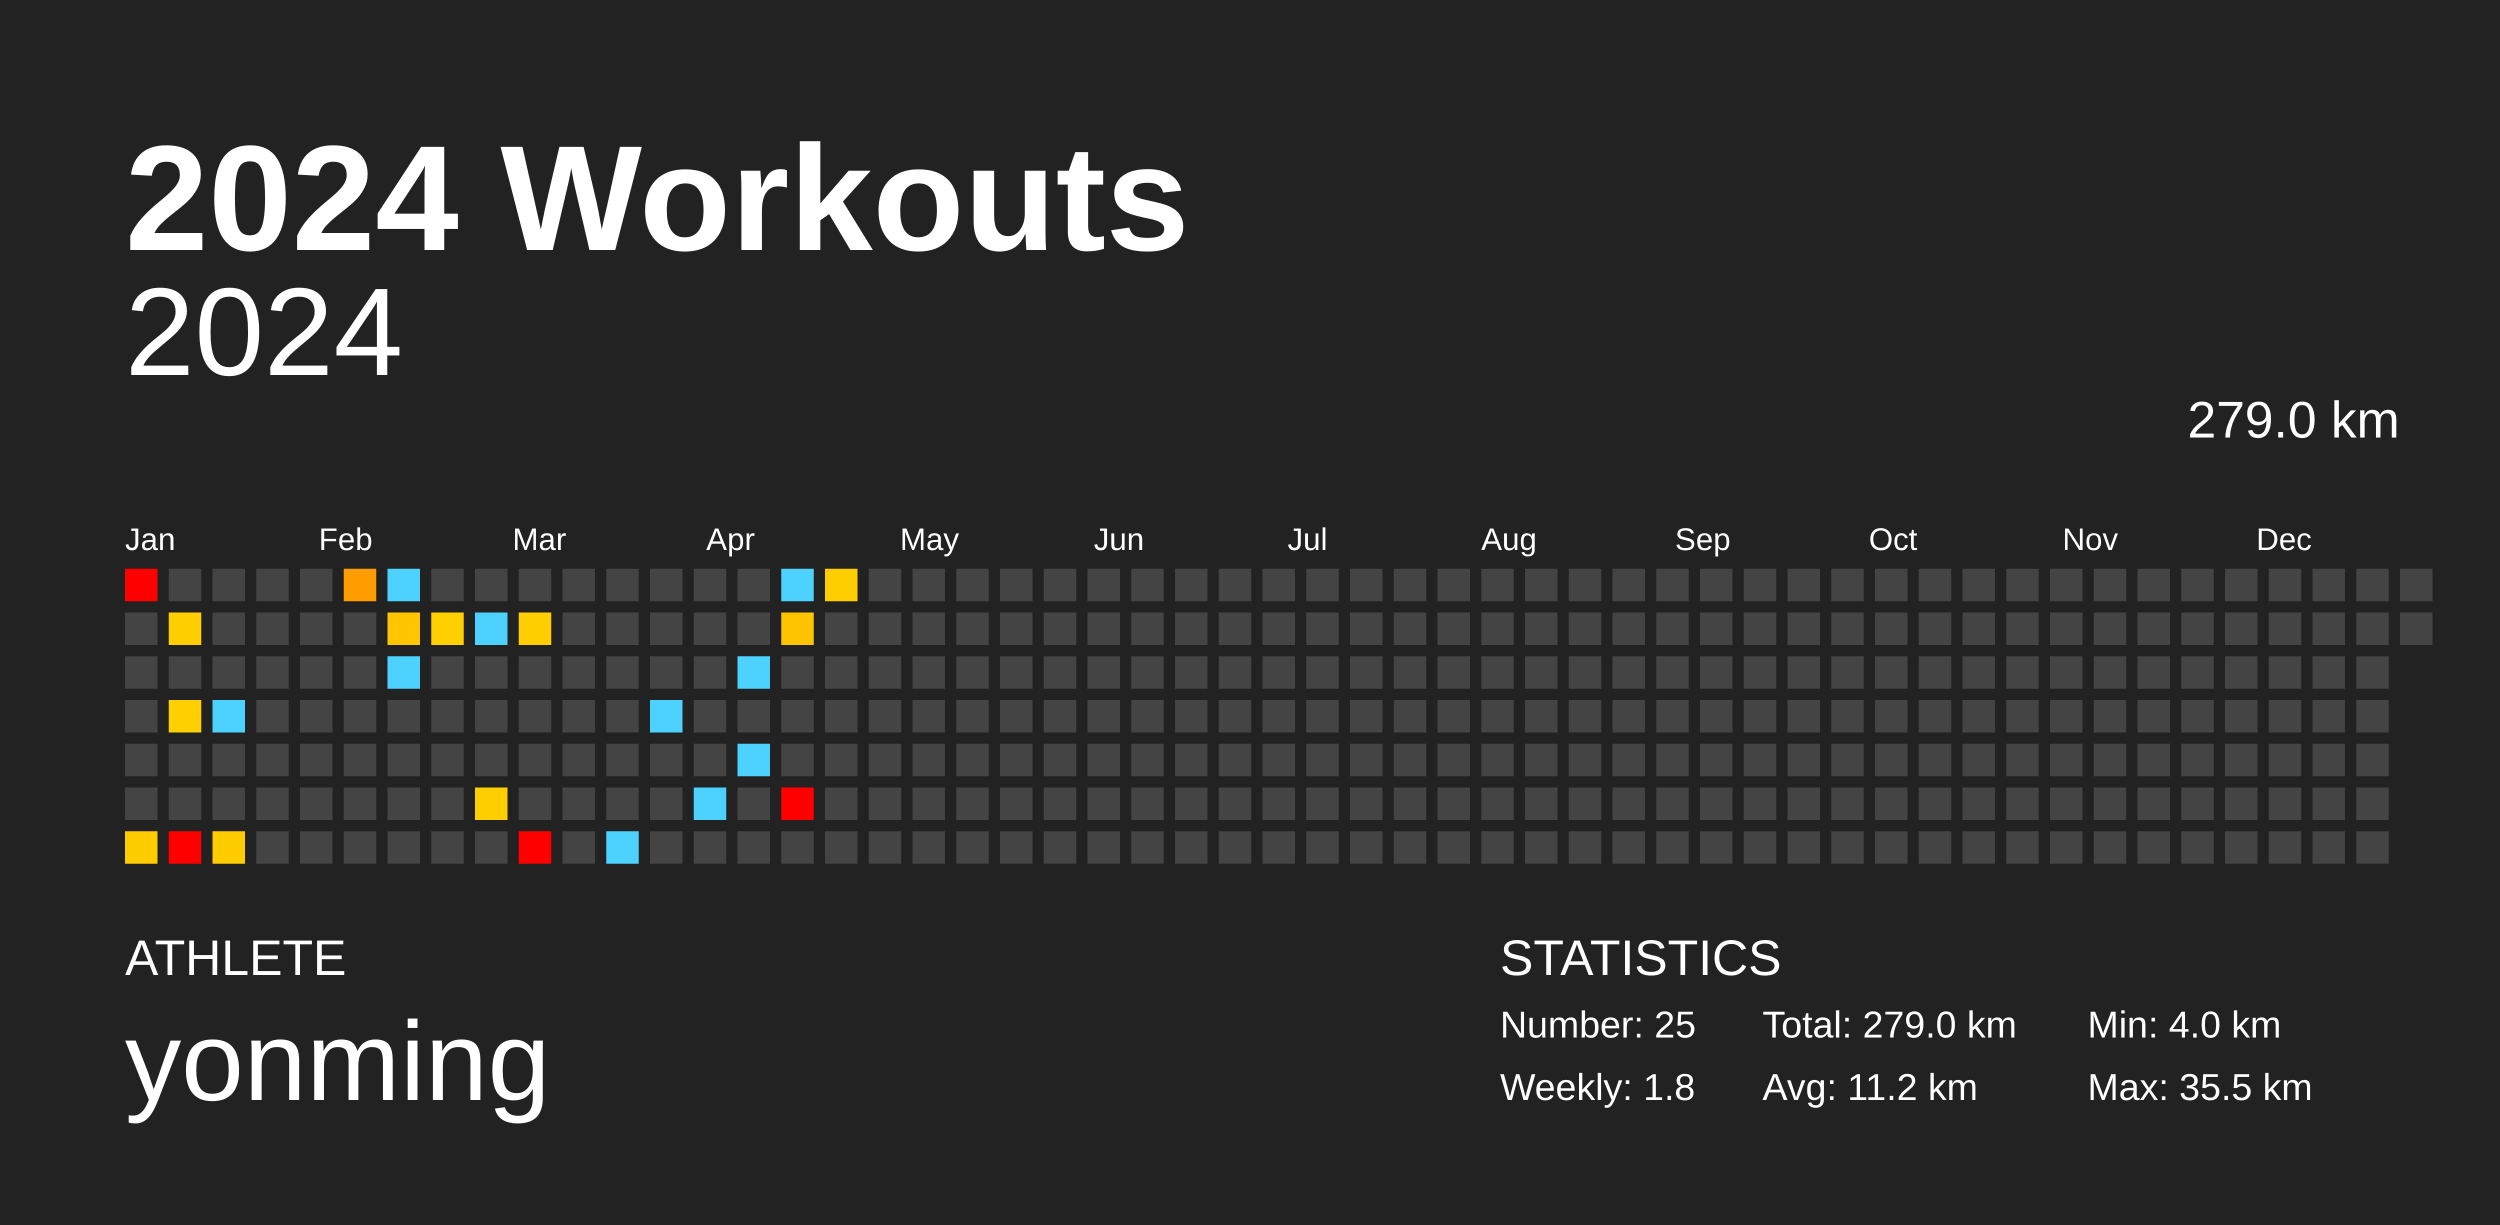
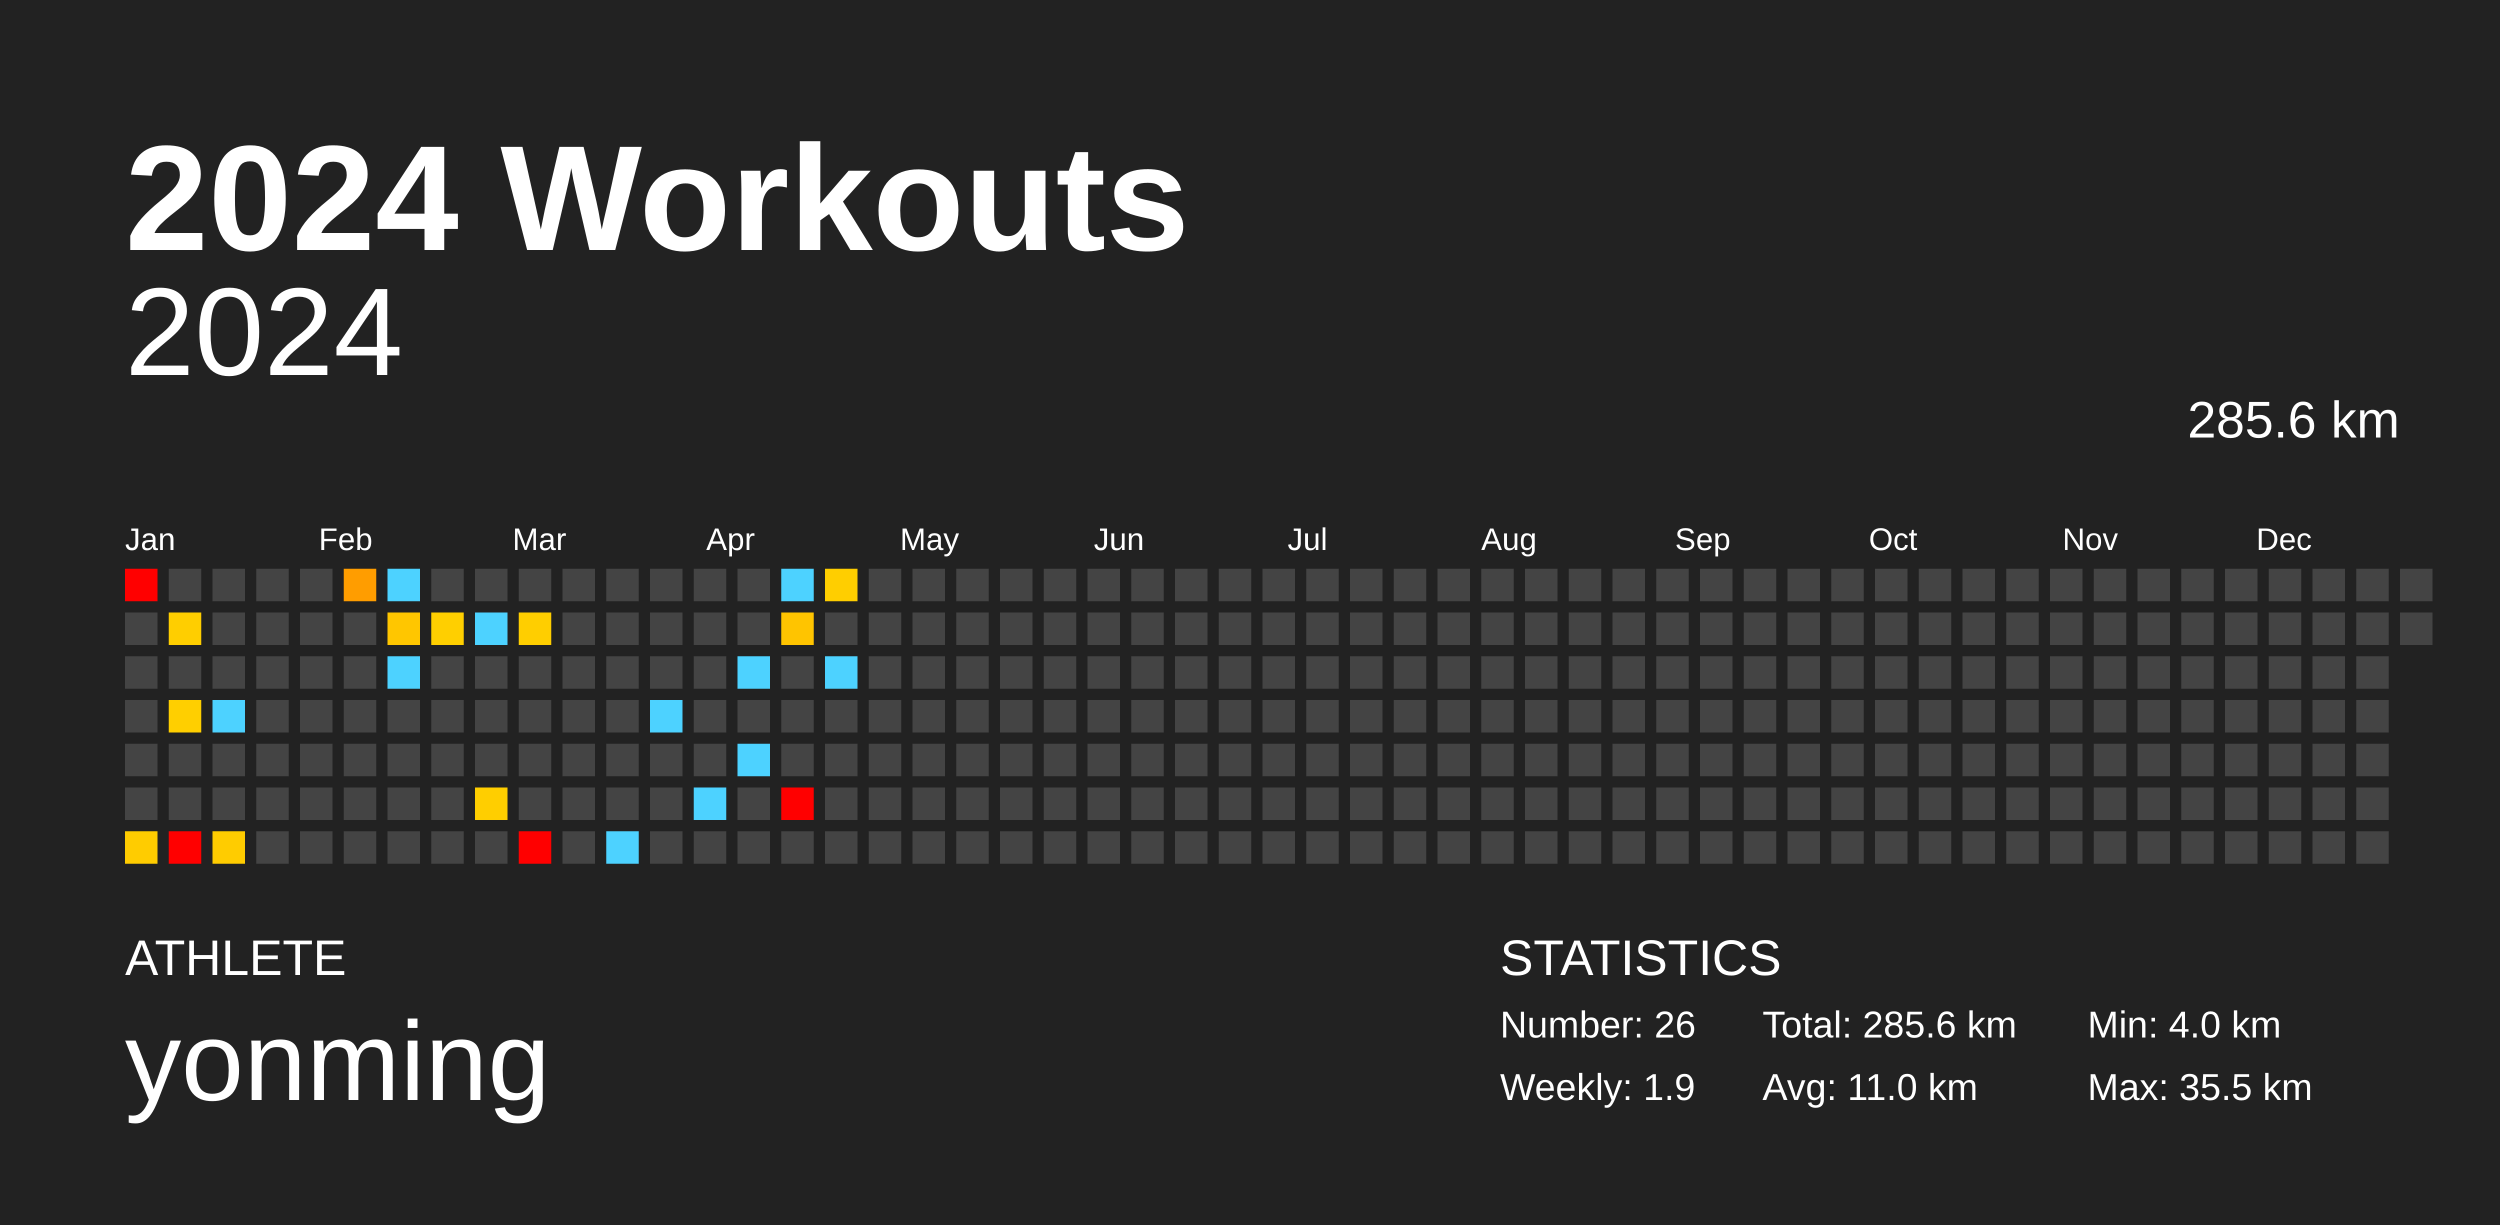
<svg xmlns="http://www.w3.org/2000/svg" baseProfile="full" height="98mm" version="1.1" viewBox="0,0,200,98" width="200mm">
  <defs />
  <rect fill="#222222" height="98" width="200" x="0" y="0" />
  <text fill="#FFFFFF" style="font-size:12px; font-family:Arial; font-weight:bold;" x="10" y="20">2024 Workouts</text>
  <text fill="#FFFFFF" style="font-size:4px; font-family:Arial" x="10" y="78">ATHLETE</text>
  <text fill="#FFFFFF" style="font-size:9px; font-family:Arial" x="10" y="88">yonming</text>
  <text fill="#FFFFFF" style="font-size:4px; font-family:Arial" x="120" y="78">STATISTICS</text>
-   <text fill="#FFFFFF" style="font-size:3px; font-family:Arial" x="120" y="83">Number: 25</text>
-   <text fill="#FFFFFF" style="font-size:3px; font-family:Arial" x="120" y="88">Weekly: 1.8</text>
-   <text fill="#FFFFFF" style="font-size:3px; font-family:Arial" x="141" y="83">Total: 279.0 km</text>
-   <text fill="#FFFFFF" style="font-size:3px; font-family:Arial" x="141" y="88">Avg: 11.2 km</text>
+   <text fill="#FFFFFF" style="font-size:3px; font-family:Arial" x="120" y="83">Number: 26</text>
+   <text fill="#FFFFFF" style="font-size:3px; font-family:Arial" x="120" y="88">Weekly: 1.9</text>
+   <text fill="#FFFFFF" style="font-size:3px; font-family:Arial" x="141" y="83">Total: 285.6 km</text>
+   <text fill="#FFFFFF" style="font-size:3px; font-family:Arial" x="141" y="88">Avg: 11.0 km</text>
  <text fill="#FFFFFF" style="font-size:3px; font-family:Arial" x="167" y="83">Min: 4.0 km</text>
  <text fill="#FFFFFF" style="font-size:3px; font-family:Arial" x="167" y="88">Max: 35.5 km</text>
  <text alignment-baseline="hanging" fill="#FFFFFF" style="font-size:10.0px; font-family:Arial;" x="10" y="30">2024</text>
-   <text alignment-baseline="hanging" fill="#FFFFFF" style="font-size:4.125px; font-family:Arial;" x="175" y="35">279.0 km</text>
+   <text alignment-baseline="hanging" fill="#FFFFFF" style="font-size:4.125px; font-family:Arial;" x="175" y="35">285.6 km</text>
  <text fill="#FFFFFF" style="font-size:2.5px; font-family:Arial" x="10.0" y="44">Jan</text>
  <text fill="#FFFFFF" style="font-size:2.5px; font-family:Arial" x="25.5" y="44">Feb</text>
  <text fill="#FFFFFF" style="font-size:2.5px; font-family:Arial" x="41.0" y="44">Mar</text>
  <text fill="#FFFFFF" style="font-size:2.5px; font-family:Arial" x="56.5" y="44">Apr</text>
  <text fill="#FFFFFF" style="font-size:2.5px; font-family:Arial" x="72.0" y="44">May</text>
  <text fill="#FFFFFF" style="font-size:2.5px; font-family:Arial" x="87.5" y="44">Jun</text>
  <text fill="#FFFFFF" style="font-size:2.5px; font-family:Arial" x="103.0" y="44">Jul</text>
  <text fill="#FFFFFF" style="font-size:2.5px; font-family:Arial" x="118.5" y="44">Aug</text>
  <text fill="#FFFFFF" style="font-size:2.5px; font-family:Arial" x="134.0" y="44">Sep</text>
  <text fill="#FFFFFF" style="font-size:2.5px; font-family:Arial" x="149.5" y="44">Oct</text>
  <text fill="#FFFFFF" style="font-size:2.5px; font-family:Arial" x="165.0" y="44">Nov</text>
  <text fill="#FFFFFF" style="font-size:2.5px; font-family:Arial" x="180.5" y="44">Dec</text>
  <rect fill="red" height="2.6" width="2.6" x="10.0" y="45.5" />
  <rect fill="#444444" height="2.6" width="2.6" x="10.0" y="49.0" />
  <rect fill="#444444" height="2.6" width="2.6" x="10.0" y="52.5" />
  <rect fill="#444444" height="2.6" width="2.6" x="10.0" y="56.0" />
  <rect fill="#444444" height="2.6" width="2.6" x="10.0" y="59.5" />
  <rect fill="#444444" height="2.6" width="2.6" x="10.0" y="63.0" />
  <rect fill="#ffcc00" height="2.6" width="2.6" x="10.0" y="66.5" />
  <rect fill="#444444" height="2.6" width="2.6" x="13.5" y="45.5" />
  <rect fill="#ffce00" height="2.6" width="2.6" x="13.5" y="49.0" />
  <rect fill="#444444" height="2.6" width="2.6" x="13.5" y="52.5" />
  <rect fill="#ffcf00" height="2.6" width="2.6" x="13.5" y="56.0" />
  <rect fill="#444444" height="2.6" width="2.6" x="13.5" y="59.5" />
  <rect fill="#444444" height="2.6" width="2.6" x="13.5" y="63.0" />
  <rect fill="red" height="2.6" width="2.6" x="13.5" y="66.5" />
  <rect fill="#444444" height="2.6" width="2.6" x="17.0" y="45.5" />
  <rect fill="#444444" height="2.6" width="2.6" x="17.0" y="49.0" />
  <rect fill="#444444" height="2.6" width="2.6" x="17.0" y="52.5" />
  <rect fill="#4dd2ff" height="2.6" width="2.6" x="17.0" y="56.0" />
  <rect fill="#444444" height="2.6" width="2.6" x="17.0" y="59.5" />
  <rect fill="#444444" height="2.6" width="2.6" x="17.0" y="63.0" />
  <rect fill="#ffcc00" height="2.6" width="2.6" x="17.0" y="66.5" />
  <rect fill="#444444" height="2.6" width="2.6" x="20.5" y="45.5" />
  <rect fill="#444444" height="2.6" width="2.6" x="20.5" y="49.0" />
  <rect fill="#444444" height="2.6" width="2.6" x="20.5" y="52.5" />
  <rect fill="#444444" height="2.6" width="2.6" x="20.5" y="56.0" />
  <rect fill="#444444" height="2.6" width="2.6" x="20.5" y="59.5" />
  <rect fill="#444444" height="2.6" width="2.6" x="20.5" y="63.0" />
  <rect fill="#444444" height="2.6" width="2.6" x="20.5" y="66.5" />
  <rect fill="#444444" height="2.6" width="2.6" x="24.0" y="45.5" />
  <rect fill="#444444" height="2.6" width="2.6" x="24.0" y="49.0" />
  <rect fill="#444444" height="2.6" width="2.6" x="24.0" y="52.5" />
  <rect fill="#444444" height="2.6" width="2.6" x="24.0" y="56.0" />
  <rect fill="#444444" height="2.6" width="2.6" x="24.0" y="59.5" />
  <rect fill="#444444" height="2.6" width="2.6" x="24.0" y="63.0" />
  <rect fill="#444444" height="2.6" width="2.6" x="24.0" y="66.5" />
  <rect fill="#ff9d00" height="2.6" width="2.6" x="27.5" y="45.5" />
  <rect fill="#444444" height="2.6" width="2.6" x="27.5" y="49.0" />
  <rect fill="#444444" height="2.6" width="2.6" x="27.5" y="52.5" />
  <rect fill="#444444" height="2.6" width="2.6" x="27.5" y="56.0" />
  <rect fill="#444444" height="2.6" width="2.6" x="27.5" y="59.5" />
  <rect fill="#444444" height="2.6" width="2.6" x="27.5" y="63.0" />
  <rect fill="#444444" height="2.6" width="2.6" x="27.5" y="66.5" />
  <rect fill="#4dd2ff" height="2.6" width="2.6" x="31.0" y="45.5" />
  <rect fill="#ffc600" height="2.6" width="2.6" x="31.0" y="49.0" />
  <rect fill="#4dd2ff" height="2.6" width="2.6" x="31.0" y="52.5" />
  <rect fill="#444444" height="2.6" width="2.6" x="31.0" y="56.0" />
  <rect fill="#444444" height="2.6" width="2.6" x="31.0" y="59.5" />
  <rect fill="#444444" height="2.6" width="2.6" x="31.0" y="63.0" />
  <rect fill="#444444" height="2.6" width="2.6" x="31.0" y="66.5" />
  <rect fill="#444444" height="2.6" width="2.6" x="34.5" y="45.5" />
  <rect fill="#ffcf00" height="2.6" width="2.6" x="34.5" y="49.0" />
  <rect fill="#444444" height="2.6" width="2.6" x="34.5" y="52.5" />
  <rect fill="#444444" height="2.6" width="2.6" x="34.5" y="56.0" />
  <rect fill="#444444" height="2.6" width="2.6" x="34.5" y="59.5" />
  <rect fill="#444444" height="2.6" width="2.6" x="34.5" y="63.0" />
  <rect fill="#444444" height="2.6" width="2.6" x="34.5" y="66.5" />
  <rect fill="#444444" height="2.6" width="2.6" x="38.0" y="45.5" />
  <rect fill="#4dd2ff" height="2.6" width="2.6" x="38.0" y="49.0" />
  <rect fill="#444444" height="2.6" width="2.6" x="38.0" y="52.5" />
  <rect fill="#444444" height="2.6" width="2.6" x="38.0" y="56.0" />
  <rect fill="#444444" height="2.6" width="2.6" x="38.0" y="59.5" />
  <rect fill="#ffce00" height="2.6" width="2.6" x="38.0" y="63.0" />
  <rect fill="#444444" height="2.6" width="2.6" x="38.0" y="66.5" />
  <rect fill="#444444" height="2.6" width="2.6" x="41.5" y="45.5" />
  <rect fill="#ffce00" height="2.6" width="2.6" x="41.5" y="49.0" />
  <rect fill="#444444" height="2.6" width="2.6" x="41.5" y="52.5" />
  <rect fill="#444444" height="2.6" width="2.6" x="41.5" y="56.0" />
  <rect fill="#444444" height="2.6" width="2.6" x="41.5" y="59.5" />
  <rect fill="#444444" height="2.6" width="2.6" x="41.5" y="63.0" />
  <rect fill="red" height="2.6" width="2.6" x="41.5" y="66.5" />
  <rect fill="#444444" height="2.6" width="2.6" x="45.0" y="45.5" />
  <rect fill="#444444" height="2.6" width="2.6" x="45.0" y="49.0" />
  <rect fill="#444444" height="2.6" width="2.6" x="45.0" y="52.5" />
  <rect fill="#444444" height="2.6" width="2.6" x="45.0" y="56.0" />
  <rect fill="#444444" height="2.6" width="2.6" x="45.0" y="59.5" />
  <rect fill="#444444" height="2.6" width="2.6" x="45.0" y="63.0" />
  <rect fill="#444444" height="2.6" width="2.6" x="45.0" y="66.5" />
  <rect fill="#444444" height="2.6" width="2.6" x="48.5" y="45.5" />
  <rect fill="#444444" height="2.6" width="2.6" x="48.5" y="49.0" />
  <rect fill="#444444" height="2.6" width="2.6" x="48.5" y="52.5" />
  <rect fill="#444444" height="2.6" width="2.6" x="48.5" y="56.0" />
  <rect fill="#444444" height="2.6" width="2.6" x="48.5" y="59.5" />
  <rect fill="#444444" height="2.6" width="2.6" x="48.5" y="63.0" />
  <rect fill="#4dd2ff" height="2.6" width="2.6" x="48.5" y="66.5" />
  <rect fill="#444444" height="2.6" width="2.6" x="52.0" y="45.5" />
  <rect fill="#444444" height="2.6" width="2.6" x="52.0" y="49.0" />
  <rect fill="#444444" height="2.6" width="2.6" x="52.0" y="52.5" />
  <rect fill="#4dd2ff" height="2.6" width="2.6" x="52.0" y="56.0" />
  <rect fill="#444444" height="2.6" width="2.6" x="52.0" y="59.5" />
  <rect fill="#444444" height="2.6" width="2.6" x="52.0" y="63.0" />
  <rect fill="#444444" height="2.6" width="2.6" x="52.0" y="66.5" />
  <rect fill="#444444" height="2.6" width="2.6" x="55.5" y="45.5" />
  <rect fill="#444444" height="2.6" width="2.6" x="55.5" y="49.0" />
  <rect fill="#444444" height="2.6" width="2.6" x="55.5" y="52.5" />
  <rect fill="#444444" height="2.6" width="2.6" x="55.5" y="56.0" />
  <rect fill="#444444" height="2.6" width="2.6" x="55.5" y="59.5" />
  <rect fill="#4dd2ff" height="2.6" width="2.6" x="55.5" y="63.0" />
  <rect fill="#444444" height="2.6" width="2.6" x="55.5" y="66.5" />
  <rect fill="#444444" height="2.6" width="2.6" x="59.0" y="45.5" />
  <rect fill="#444444" height="2.6" width="2.6" x="59.0" y="49.0" />
  <rect fill="#4dd2ff" height="2.6" width="2.6" x="59.0" y="52.5" />
  <rect fill="#444444" height="2.6" width="2.6" x="59.0" y="56.0" />
  <rect fill="#4dd2ff" height="2.6" width="2.6" x="59.0" y="59.5" />
  <rect fill="#444444" height="2.6" width="2.6" x="59.0" y="63.0" />
  <rect fill="#444444" height="2.6" width="2.6" x="59.0" y="66.5" />
  <rect fill="#4dd2ff" height="2.6" width="2.6" x="62.5" y="45.5" />
  <rect fill="#ffc400" height="2.6" width="2.6" x="62.5" y="49.0" />
  <rect fill="#444444" height="2.6" width="2.6" x="62.5" y="52.5" />
  <rect fill="#444444" height="2.6" width="2.6" x="62.5" y="56.0" />
  <rect fill="#444444" height="2.6" width="2.6" x="62.5" y="59.5" />
  <rect fill="red" height="2.6" width="2.6" x="62.5" y="63.0" />
  <rect fill="#444444" height="2.6" width="2.6" x="62.5" y="66.5" />
  <rect fill="#ffce00" height="2.6" width="2.6" x="66.0" y="45.5" />
  <rect fill="#444444" height="2.6" width="2.6" x="66.0" y="49.0" />
-   <rect fill="#444444" height="2.6" width="2.6" x="66.0" y="52.5" />
+   <rect fill="#4dd2ff" height="2.6" width="2.6" x="66.0" y="52.5" />
  <rect fill="#444444" height="2.6" width="2.6" x="66.0" y="56.0" />
  <rect fill="#444444" height="2.6" width="2.6" x="66.0" y="59.5" />
  <rect fill="#444444" height="2.6" width="2.6" x="66.0" y="63.0" />
  <rect fill="#444444" height="2.6" width="2.6" x="66.0" y="66.5" />
  <rect fill="#444444" height="2.6" width="2.6" x="69.5" y="45.5" />
  <rect fill="#444444" height="2.6" width="2.6" x="69.5" y="49.0" />
  <rect fill="#444444" height="2.6" width="2.6" x="69.5" y="52.5" />
  <rect fill="#444444" height="2.6" width="2.6" x="69.5" y="56.0" />
  <rect fill="#444444" height="2.6" width="2.6" x="69.5" y="59.5" />
  <rect fill="#444444" height="2.6" width="2.6" x="69.5" y="63.0" />
  <rect fill="#444444" height="2.6" width="2.6" x="69.5" y="66.5" />
  <rect fill="#444444" height="2.6" width="2.6" x="73.0" y="45.5" />
  <rect fill="#444444" height="2.6" width="2.6" x="73.0" y="49.0" />
  <rect fill="#444444" height="2.6" width="2.6" x="73.0" y="52.5" />
  <rect fill="#444444" height="2.6" width="2.6" x="73.0" y="56.0" />
  <rect fill="#444444" height="2.6" width="2.6" x="73.0" y="59.5" />
  <rect fill="#444444" height="2.6" width="2.6" x="73.0" y="63.0" />
  <rect fill="#444444" height="2.6" width="2.6" x="73.0" y="66.5" />
  <rect fill="#444444" height="2.6" width="2.6" x="76.5" y="45.5" />
  <rect fill="#444444" height="2.6" width="2.6" x="76.5" y="49.0" />
  <rect fill="#444444" height="2.6" width="2.6" x="76.5" y="52.5" />
  <rect fill="#444444" height="2.6" width="2.6" x="76.5" y="56.0" />
  <rect fill="#444444" height="2.6" width="2.6" x="76.5" y="59.5" />
  <rect fill="#444444" height="2.6" width="2.6" x="76.5" y="63.0" />
  <rect fill="#444444" height="2.6" width="2.6" x="76.5" y="66.5" />
  <rect fill="#444444" height="2.6" width="2.6" x="80.0" y="45.5" />
  <rect fill="#444444" height="2.6" width="2.6" x="80.0" y="49.0" />
  <rect fill="#444444" height="2.6" width="2.6" x="80.0" y="52.5" />
  <rect fill="#444444" height="2.6" width="2.6" x="80.0" y="56.0" />
  <rect fill="#444444" height="2.6" width="2.6" x="80.0" y="59.5" />
  <rect fill="#444444" height="2.6" width="2.6" x="80.0" y="63.0" />
  <rect fill="#444444" height="2.6" width="2.6" x="80.0" y="66.5" />
  <rect fill="#444444" height="2.6" width="2.6" x="83.5" y="45.5" />
  <rect fill="#444444" height="2.6" width="2.6" x="83.5" y="49.0" />
  <rect fill="#444444" height="2.6" width="2.6" x="83.5" y="52.5" />
  <rect fill="#444444" height="2.6" width="2.6" x="83.5" y="56.0" />
  <rect fill="#444444" height="2.6" width="2.6" x="83.5" y="59.5" />
  <rect fill="#444444" height="2.6" width="2.6" x="83.5" y="63.0" />
  <rect fill="#444444" height="2.6" width="2.6" x="83.5" y="66.5" />
  <rect fill="#444444" height="2.6" width="2.6" x="87.0" y="45.5" />
  <rect fill="#444444" height="2.6" width="2.6" x="87.0" y="49.0" />
  <rect fill="#444444" height="2.6" width="2.6" x="87.0" y="52.5" />
  <rect fill="#444444" height="2.6" width="2.6" x="87.0" y="56.0" />
  <rect fill="#444444" height="2.6" width="2.6" x="87.0" y="59.5" />
  <rect fill="#444444" height="2.6" width="2.6" x="87.0" y="63.0" />
  <rect fill="#444444" height="2.6" width="2.6" x="87.0" y="66.5" />
  <rect fill="#444444" height="2.6" width="2.6" x="90.5" y="45.5" />
  <rect fill="#444444" height="2.6" width="2.6" x="90.5" y="49.0" />
  <rect fill="#444444" height="2.6" width="2.6" x="90.5" y="52.5" />
  <rect fill="#444444" height="2.6" width="2.6" x="90.5" y="56.0" />
  <rect fill="#444444" height="2.6" width="2.6" x="90.5" y="59.5" />
  <rect fill="#444444" height="2.6" width="2.6" x="90.5" y="63.0" />
  <rect fill="#444444" height="2.6" width="2.6" x="90.5" y="66.5" />
  <rect fill="#444444" height="2.6" width="2.6" x="94.0" y="45.5" />
  <rect fill="#444444" height="2.6" width="2.6" x="94.0" y="49.0" />
  <rect fill="#444444" height="2.6" width="2.6" x="94.0" y="52.5" />
  <rect fill="#444444" height="2.6" width="2.6" x="94.0" y="56.0" />
  <rect fill="#444444" height="2.6" width="2.6" x="94.0" y="59.5" />
  <rect fill="#444444" height="2.6" width="2.6" x="94.0" y="63.0" />
  <rect fill="#444444" height="2.6" width="2.6" x="94.0" y="66.5" />
  <rect fill="#444444" height="2.6" width="2.6" x="97.5" y="45.5" />
  <rect fill="#444444" height="2.6" width="2.6" x="97.5" y="49.0" />
  <rect fill="#444444" height="2.6" width="2.6" x="97.5" y="52.5" />
  <rect fill="#444444" height="2.6" width="2.6" x="97.5" y="56.0" />
  <rect fill="#444444" height="2.6" width="2.6" x="97.5" y="59.5" />
  <rect fill="#444444" height="2.6" width="2.6" x="97.5" y="63.0" />
  <rect fill="#444444" height="2.6" width="2.6" x="97.5" y="66.5" />
  <rect fill="#444444" height="2.6" width="2.6" x="101.0" y="45.5" />
  <rect fill="#444444" height="2.6" width="2.6" x="101.0" y="49.0" />
  <rect fill="#444444" height="2.6" width="2.6" x="101.0" y="52.5" />
  <rect fill="#444444" height="2.6" width="2.6" x="101.0" y="56.0" />
  <rect fill="#444444" height="2.6" width="2.6" x="101.0" y="59.5" />
  <rect fill="#444444" height="2.6" width="2.6" x="101.0" y="63.0" />
  <rect fill="#444444" height="2.6" width="2.6" x="101.0" y="66.5" />
  <rect fill="#444444" height="2.6" width="2.6" x="104.5" y="45.5" />
  <rect fill="#444444" height="2.6" width="2.6" x="104.5" y="49.0" />
  <rect fill="#444444" height="2.6" width="2.6" x="104.5" y="52.5" />
  <rect fill="#444444" height="2.6" width="2.6" x="104.5" y="56.0" />
  <rect fill="#444444" height="2.6" width="2.6" x="104.5" y="59.5" />
  <rect fill="#444444" height="2.6" width="2.6" x="104.5" y="63.0" />
  <rect fill="#444444" height="2.6" width="2.6" x="104.5" y="66.5" />
  <rect fill="#444444" height="2.6" width="2.6" x="108.0" y="45.5" />
  <rect fill="#444444" height="2.6" width="2.6" x="108.0" y="49.0" />
  <rect fill="#444444" height="2.6" width="2.6" x="108.0" y="52.5" />
  <rect fill="#444444" height="2.6" width="2.6" x="108.0" y="56.0" />
  <rect fill="#444444" height="2.6" width="2.6" x="108.0" y="59.5" />
  <rect fill="#444444" height="2.6" width="2.6" x="108.0" y="63.0" />
  <rect fill="#444444" height="2.6" width="2.6" x="108.0" y="66.5" />
  <rect fill="#444444" height="2.6" width="2.6" x="111.5" y="45.5" />
  <rect fill="#444444" height="2.6" width="2.6" x="111.5" y="49.0" />
  <rect fill="#444444" height="2.6" width="2.6" x="111.5" y="52.5" />
  <rect fill="#444444" height="2.6" width="2.6" x="111.5" y="56.0" />
  <rect fill="#444444" height="2.6" width="2.6" x="111.5" y="59.5" />
  <rect fill="#444444" height="2.6" width="2.6" x="111.5" y="63.0" />
  <rect fill="#444444" height="2.6" width="2.6" x="111.5" y="66.5" />
  <rect fill="#444444" height="2.6" width="2.6" x="115.0" y="45.5" />
  <rect fill="#444444" height="2.6" width="2.6" x="115.0" y="49.0" />
  <rect fill="#444444" height="2.6" width="2.6" x="115.0" y="52.5" />
  <rect fill="#444444" height="2.6" width="2.6" x="115.0" y="56.0" />
  <rect fill="#444444" height="2.6" width="2.6" x="115.0" y="59.5" />
  <rect fill="#444444" height="2.6" width="2.6" x="115.0" y="63.0" />
  <rect fill="#444444" height="2.6" width="2.6" x="115.0" y="66.5" />
  <rect fill="#444444" height="2.6" width="2.6" x="118.5" y="45.5" />
  <rect fill="#444444" height="2.6" width="2.6" x="118.5" y="49.0" />
  <rect fill="#444444" height="2.6" width="2.6" x="118.5" y="52.5" />
  <rect fill="#444444" height="2.6" width="2.6" x="118.5" y="56.0" />
  <rect fill="#444444" height="2.6" width="2.6" x="118.5" y="59.5" />
  <rect fill="#444444" height="2.6" width="2.6" x="118.5" y="63.0" />
  <rect fill="#444444" height="2.6" width="2.6" x="118.5" y="66.5" />
  <rect fill="#444444" height="2.6" width="2.6" x="122.0" y="45.5" />
  <rect fill="#444444" height="2.6" width="2.6" x="122.0" y="49.0" />
  <rect fill="#444444" height="2.6" width="2.6" x="122.0" y="52.5" />
  <rect fill="#444444" height="2.6" width="2.6" x="122.0" y="56.0" />
  <rect fill="#444444" height="2.6" width="2.6" x="122.0" y="59.5" />
  <rect fill="#444444" height="2.6" width="2.6" x="122.0" y="63.0" />
  <rect fill="#444444" height="2.6" width="2.6" x="122.0" y="66.5" />
  <rect fill="#444444" height="2.6" width="2.6" x="125.5" y="45.5" />
  <rect fill="#444444" height="2.6" width="2.6" x="125.5" y="49.0" />
  <rect fill="#444444" height="2.6" width="2.6" x="125.5" y="52.5" />
  <rect fill="#444444" height="2.6" width="2.6" x="125.5" y="56.0" />
  <rect fill="#444444" height="2.6" width="2.6" x="125.5" y="59.5" />
  <rect fill="#444444" height="2.6" width="2.6" x="125.5" y="63.0" />
  <rect fill="#444444" height="2.6" width="2.6" x="125.5" y="66.5" />
  <rect fill="#444444" height="2.6" width="2.6" x="129.0" y="45.5" />
  <rect fill="#444444" height="2.6" width="2.6" x="129.0" y="49.0" />
  <rect fill="#444444" height="2.6" width="2.6" x="129.0" y="52.5" />
  <rect fill="#444444" height="2.6" width="2.6" x="129.0" y="56.0" />
  <rect fill="#444444" height="2.6" width="2.6" x="129.0" y="59.5" />
  <rect fill="#444444" height="2.6" width="2.6" x="129.0" y="63.0" />
  <rect fill="#444444" height="2.6" width="2.6" x="129.0" y="66.5" />
  <rect fill="#444444" height="2.6" width="2.6" x="132.5" y="45.5" />
  <rect fill="#444444" height="2.6" width="2.6" x="132.5" y="49.0" />
  <rect fill="#444444" height="2.6" width="2.6" x="132.5" y="52.5" />
  <rect fill="#444444" height="2.6" width="2.6" x="132.5" y="56.0" />
  <rect fill="#444444" height="2.6" width="2.6" x="132.5" y="59.5" />
  <rect fill="#444444" height="2.6" width="2.6" x="132.5" y="63.0" />
  <rect fill="#444444" height="2.6" width="2.6" x="132.5" y="66.5" />
  <rect fill="#444444" height="2.6" width="2.6" x="136.0" y="45.5" />
  <rect fill="#444444" height="2.6" width="2.6" x="136.0" y="49.0" />
  <rect fill="#444444" height="2.6" width="2.6" x="136.0" y="52.5" />
  <rect fill="#444444" height="2.6" width="2.6" x="136.0" y="56.0" />
  <rect fill="#444444" height="2.6" width="2.6" x="136.0" y="59.5" />
  <rect fill="#444444" height="2.6" width="2.6" x="136.0" y="63.0" />
  <rect fill="#444444" height="2.6" width="2.6" x="136.0" y="66.5" />
  <rect fill="#444444" height="2.6" width="2.6" x="139.5" y="45.5" />
  <rect fill="#444444" height="2.6" width="2.6" x="139.5" y="49.0" />
  <rect fill="#444444" height="2.6" width="2.6" x="139.5" y="52.5" />
  <rect fill="#444444" height="2.6" width="2.6" x="139.5" y="56.0" />
  <rect fill="#444444" height="2.6" width="2.6" x="139.5" y="59.5" />
  <rect fill="#444444" height="2.6" width="2.6" x="139.5" y="63.0" />
  <rect fill="#444444" height="2.6" width="2.6" x="139.5" y="66.5" />
  <rect fill="#444444" height="2.6" width="2.6" x="143.0" y="45.5" />
  <rect fill="#444444" height="2.6" width="2.6" x="143.0" y="49.0" />
  <rect fill="#444444" height="2.6" width="2.6" x="143.0" y="52.5" />
  <rect fill="#444444" height="2.6" width="2.6" x="143.0" y="56.0" />
  <rect fill="#444444" height="2.6" width="2.6" x="143.0" y="59.5" />
  <rect fill="#444444" height="2.6" width="2.6" x="143.0" y="63.0" />
  <rect fill="#444444" height="2.6" width="2.6" x="143.0" y="66.5" />
  <rect fill="#444444" height="2.6" width="2.6" x="146.5" y="45.5" />
  <rect fill="#444444" height="2.6" width="2.6" x="146.5" y="49.0" />
  <rect fill="#444444" height="2.6" width="2.6" x="146.5" y="52.5" />
  <rect fill="#444444" height="2.6" width="2.6" x="146.5" y="56.0" />
  <rect fill="#444444" height="2.6" width="2.6" x="146.5" y="59.5" />
  <rect fill="#444444" height="2.6" width="2.6" x="146.5" y="63.0" />
  <rect fill="#444444" height="2.6" width="2.6" x="146.5" y="66.5" />
  <rect fill="#444444" height="2.6" width="2.6" x="150.0" y="45.5" />
  <rect fill="#444444" height="2.6" width="2.6" x="150.0" y="49.0" />
  <rect fill="#444444" height="2.6" width="2.6" x="150.0" y="52.5" />
  <rect fill="#444444" height="2.6" width="2.6" x="150.0" y="56.0" />
  <rect fill="#444444" height="2.6" width="2.6" x="150.0" y="59.5" />
  <rect fill="#444444" height="2.6" width="2.6" x="150.0" y="63.0" />
  <rect fill="#444444" height="2.6" width="2.6" x="150.0" y="66.5" />
  <rect fill="#444444" height="2.6" width="2.6" x="153.5" y="45.5" />
  <rect fill="#444444" height="2.6" width="2.6" x="153.5" y="49.0" />
  <rect fill="#444444" height="2.6" width="2.6" x="153.5" y="52.5" />
  <rect fill="#444444" height="2.6" width="2.6" x="153.5" y="56.0" />
  <rect fill="#444444" height="2.6" width="2.6" x="153.5" y="59.5" />
  <rect fill="#444444" height="2.6" width="2.6" x="153.5" y="63.0" />
  <rect fill="#444444" height="2.6" width="2.6" x="153.5" y="66.5" />
  <rect fill="#444444" height="2.6" width="2.6" x="157.0" y="45.5" />
  <rect fill="#444444" height="2.6" width="2.6" x="157.0" y="49.0" />
  <rect fill="#444444" height="2.6" width="2.6" x="157.0" y="52.5" />
  <rect fill="#444444" height="2.6" width="2.6" x="157.0" y="56.0" />
  <rect fill="#444444" height="2.6" width="2.6" x="157.0" y="59.5" />
  <rect fill="#444444" height="2.6" width="2.6" x="157.0" y="63.0" />
  <rect fill="#444444" height="2.6" width="2.6" x="157.0" y="66.5" />
  <rect fill="#444444" height="2.6" width="2.6" x="160.5" y="45.5" />
  <rect fill="#444444" height="2.6" width="2.6" x="160.5" y="49.0" />
  <rect fill="#444444" height="2.6" width="2.6" x="160.5" y="52.5" />
  <rect fill="#444444" height="2.6" width="2.6" x="160.5" y="56.0" />
  <rect fill="#444444" height="2.6" width="2.6" x="160.5" y="59.5" />
  <rect fill="#444444" height="2.6" width="2.6" x="160.5" y="63.0" />
  <rect fill="#444444" height="2.6" width="2.6" x="160.5" y="66.5" />
  <rect fill="#444444" height="2.6" width="2.6" x="164.0" y="45.5" />
  <rect fill="#444444" height="2.6" width="2.6" x="164.0" y="49.0" />
  <rect fill="#444444" height="2.6" width="2.6" x="164.0" y="52.5" />
  <rect fill="#444444" height="2.6" width="2.6" x="164.0" y="56.0" />
  <rect fill="#444444" height="2.6" width="2.6" x="164.0" y="59.5" />
  <rect fill="#444444" height="2.6" width="2.6" x="164.0" y="63.0" />
  <rect fill="#444444" height="2.6" width="2.6" x="164.0" y="66.5" />
  <rect fill="#444444" height="2.6" width="2.6" x="167.5" y="45.5" />
  <rect fill="#444444" height="2.6" width="2.6" x="167.5" y="49.0" />
  <rect fill="#444444" height="2.6" width="2.6" x="167.5" y="52.5" />
  <rect fill="#444444" height="2.6" width="2.6" x="167.5" y="56.0" />
  <rect fill="#444444" height="2.6" width="2.6" x="167.5" y="59.5" />
  <rect fill="#444444" height="2.6" width="2.6" x="167.5" y="63.0" />
  <rect fill="#444444" height="2.6" width="2.6" x="167.5" y="66.5" />
  <rect fill="#444444" height="2.6" width="2.6" x="171.0" y="45.5" />
  <rect fill="#444444" height="2.6" width="2.6" x="171.0" y="49.0" />
  <rect fill="#444444" height="2.6" width="2.6" x="171.0" y="52.5" />
  <rect fill="#444444" height="2.6" width="2.6" x="171.0" y="56.0" />
  <rect fill="#444444" height="2.6" width="2.6" x="171.0" y="59.5" />
  <rect fill="#444444" height="2.6" width="2.6" x="171.0" y="63.0" />
  <rect fill="#444444" height="2.6" width="2.6" x="171.0" y="66.5" />
  <rect fill="#444444" height="2.6" width="2.6" x="174.5" y="45.5" />
  <rect fill="#444444" height="2.6" width="2.6" x="174.5" y="49.0" />
  <rect fill="#444444" height="2.6" width="2.6" x="174.5" y="52.5" />
  <rect fill="#444444" height="2.6" width="2.6" x="174.5" y="56.0" />
  <rect fill="#444444" height="2.6" width="2.6" x="174.5" y="59.5" />
  <rect fill="#444444" height="2.6" width="2.6" x="174.5" y="63.0" />
  <rect fill="#444444" height="2.6" width="2.6" x="174.5" y="66.5" />
  <rect fill="#444444" height="2.6" width="2.6" x="178.0" y="45.5" />
  <rect fill="#444444" height="2.6" width="2.6" x="178.0" y="49.0" />
  <rect fill="#444444" height="2.6" width="2.6" x="178.0" y="52.5" />
  <rect fill="#444444" height="2.6" width="2.6" x="178.0" y="56.0" />
  <rect fill="#444444" height="2.6" width="2.6" x="178.0" y="59.5" />
  <rect fill="#444444" height="2.6" width="2.6" x="178.0" y="63.0" />
  <rect fill="#444444" height="2.6" width="2.6" x="178.0" y="66.5" />
  <rect fill="#444444" height="2.6" width="2.6" x="181.5" y="45.5" />
  <rect fill="#444444" height="2.6" width="2.6" x="181.5" y="49.0" />
  <rect fill="#444444" height="2.6" width="2.6" x="181.5" y="52.5" />
  <rect fill="#444444" height="2.6" width="2.6" x="181.5" y="56.0" />
  <rect fill="#444444" height="2.6" width="2.6" x="181.5" y="59.5" />
  <rect fill="#444444" height="2.6" width="2.6" x="181.5" y="63.0" />
  <rect fill="#444444" height="2.6" width="2.6" x="181.5" y="66.5" />
  <rect fill="#444444" height="2.6" width="2.6" x="185.0" y="45.5" />
  <rect fill="#444444" height="2.6" width="2.6" x="185.0" y="49.0" />
  <rect fill="#444444" height="2.6" width="2.6" x="185.0" y="52.5" />
  <rect fill="#444444" height="2.6" width="2.6" x="185.0" y="56.0" />
  <rect fill="#444444" height="2.6" width="2.6" x="185.0" y="59.5" />
  <rect fill="#444444" height="2.6" width="2.6" x="185.0" y="63.0" />
  <rect fill="#444444" height="2.6" width="2.6" x="185.0" y="66.5" />
  <rect fill="#444444" height="2.6" width="2.6" x="188.5" y="45.5" />
  <rect fill="#444444" height="2.6" width="2.6" x="188.5" y="49.0" />
  <rect fill="#444444" height="2.6" width="2.6" x="188.5" y="52.5" />
  <rect fill="#444444" height="2.6" width="2.6" x="188.5" y="56.0" />
  <rect fill="#444444" height="2.6" width="2.6" x="188.5" y="59.5" />
  <rect fill="#444444" height="2.6" width="2.6" x="188.5" y="63.0" />
  <rect fill="#444444" height="2.6" width="2.6" x="188.5" y="66.5" />
  <rect fill="#444444" height="2.6" width="2.6" x="192.0" y="45.5" />
  <rect fill="#444444" height="2.6" width="2.6" x="192.0" y="49.0" />
</svg>
